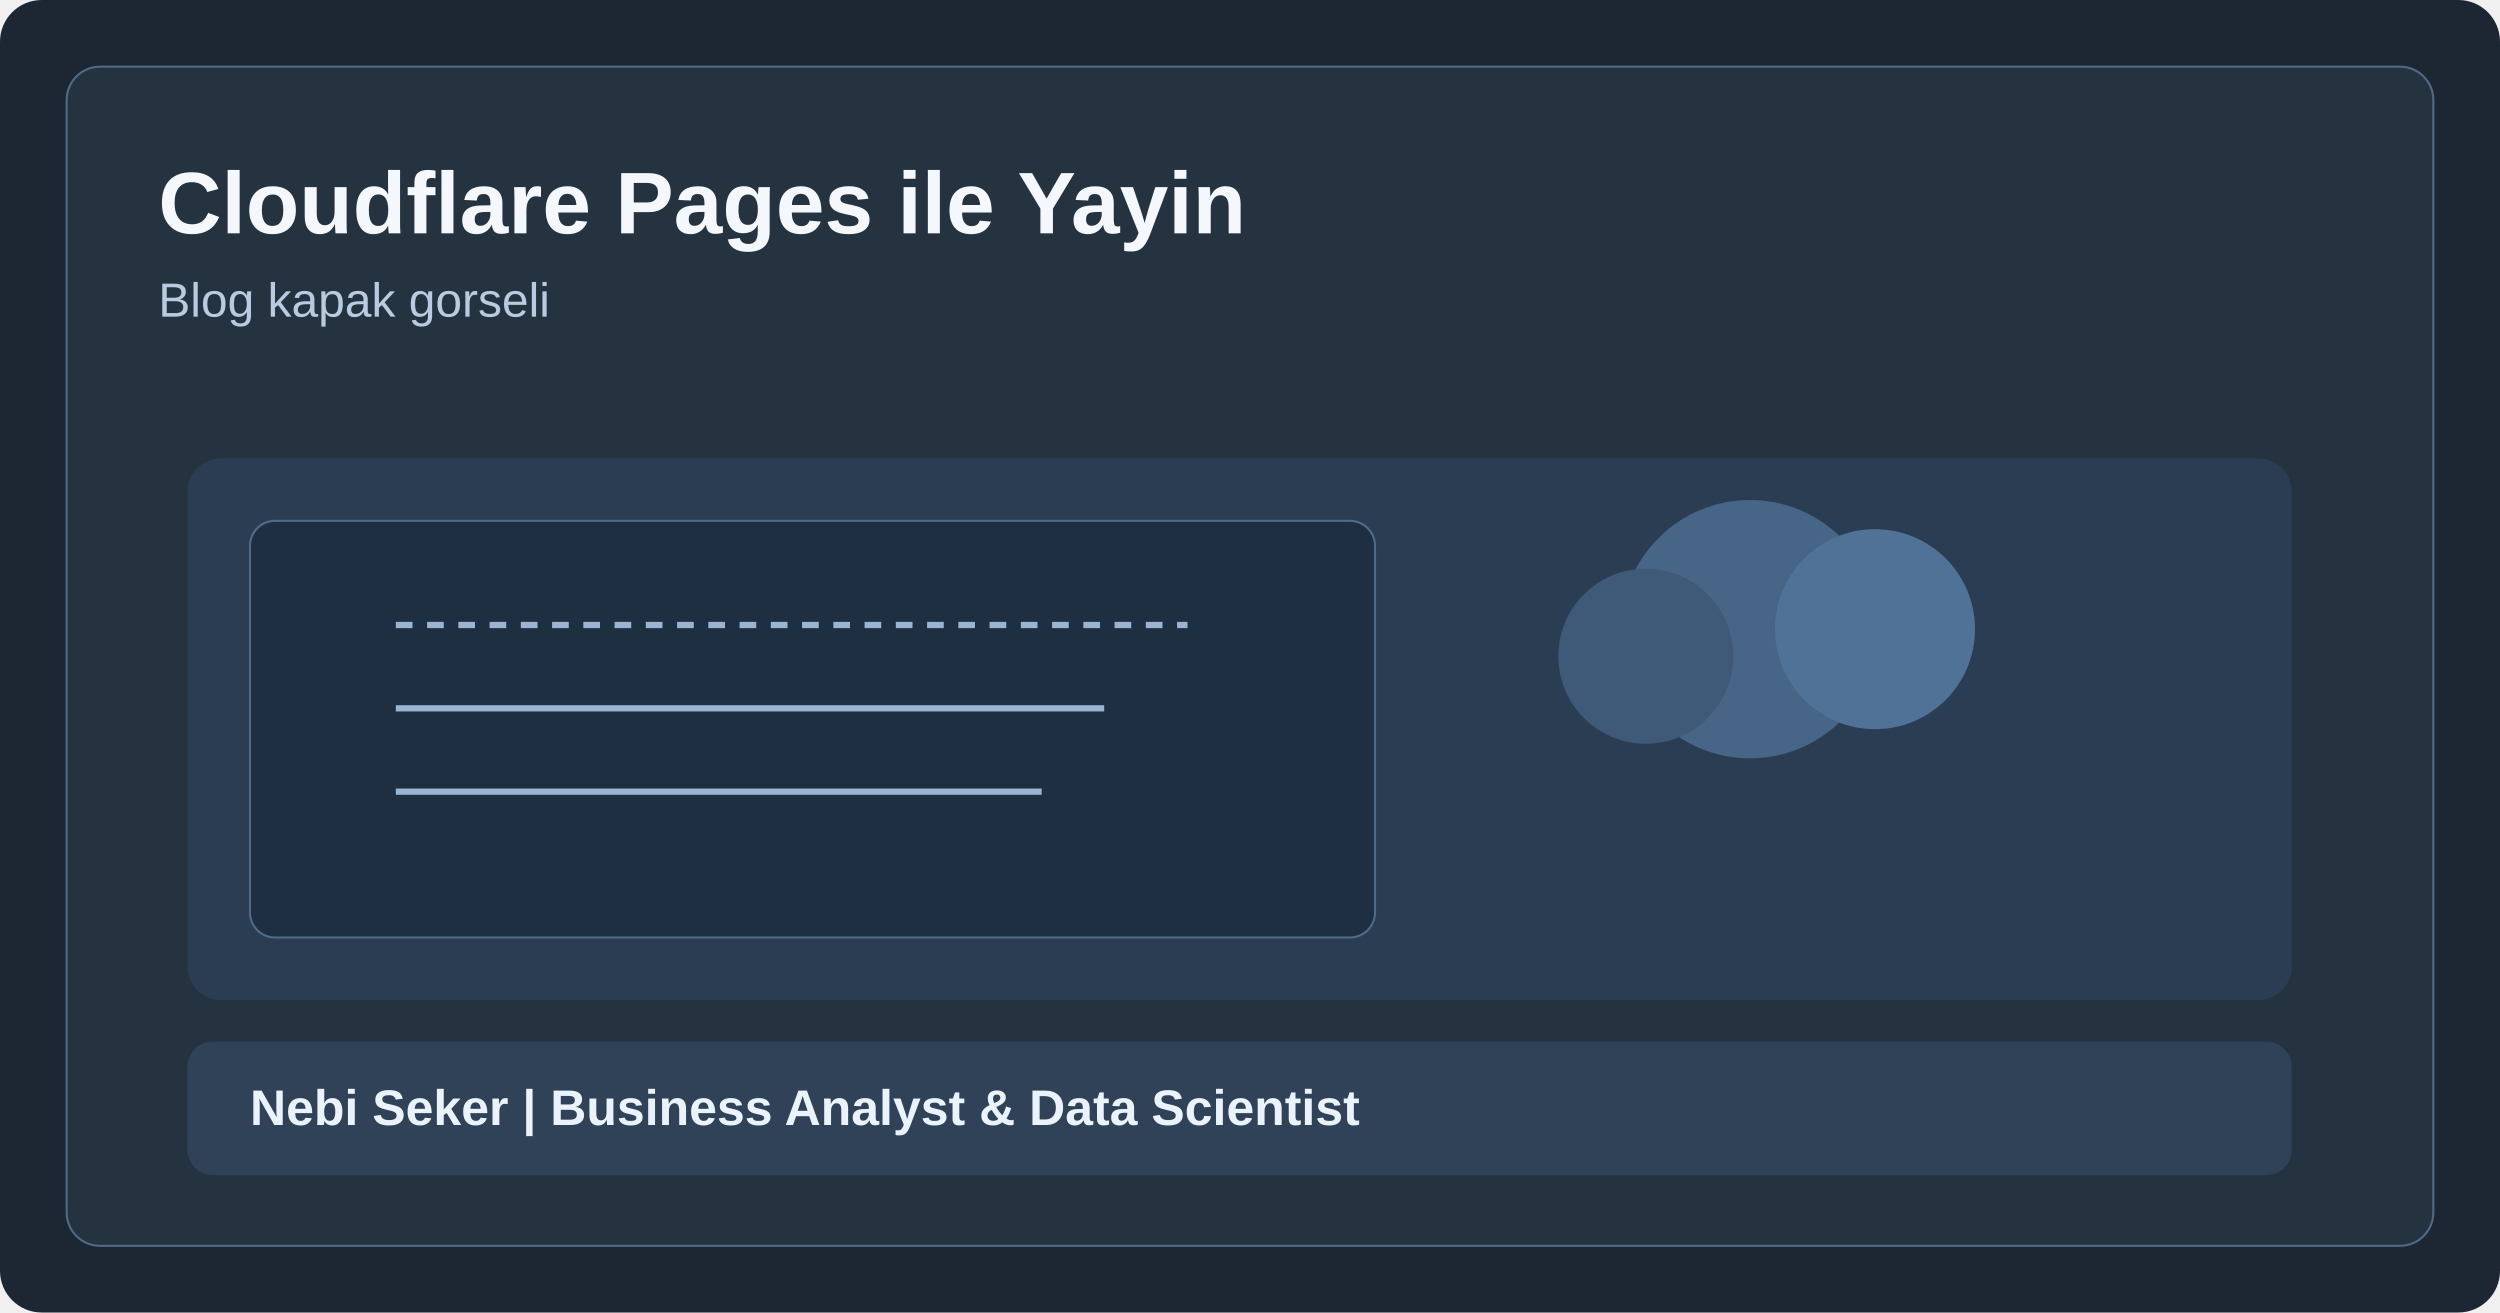
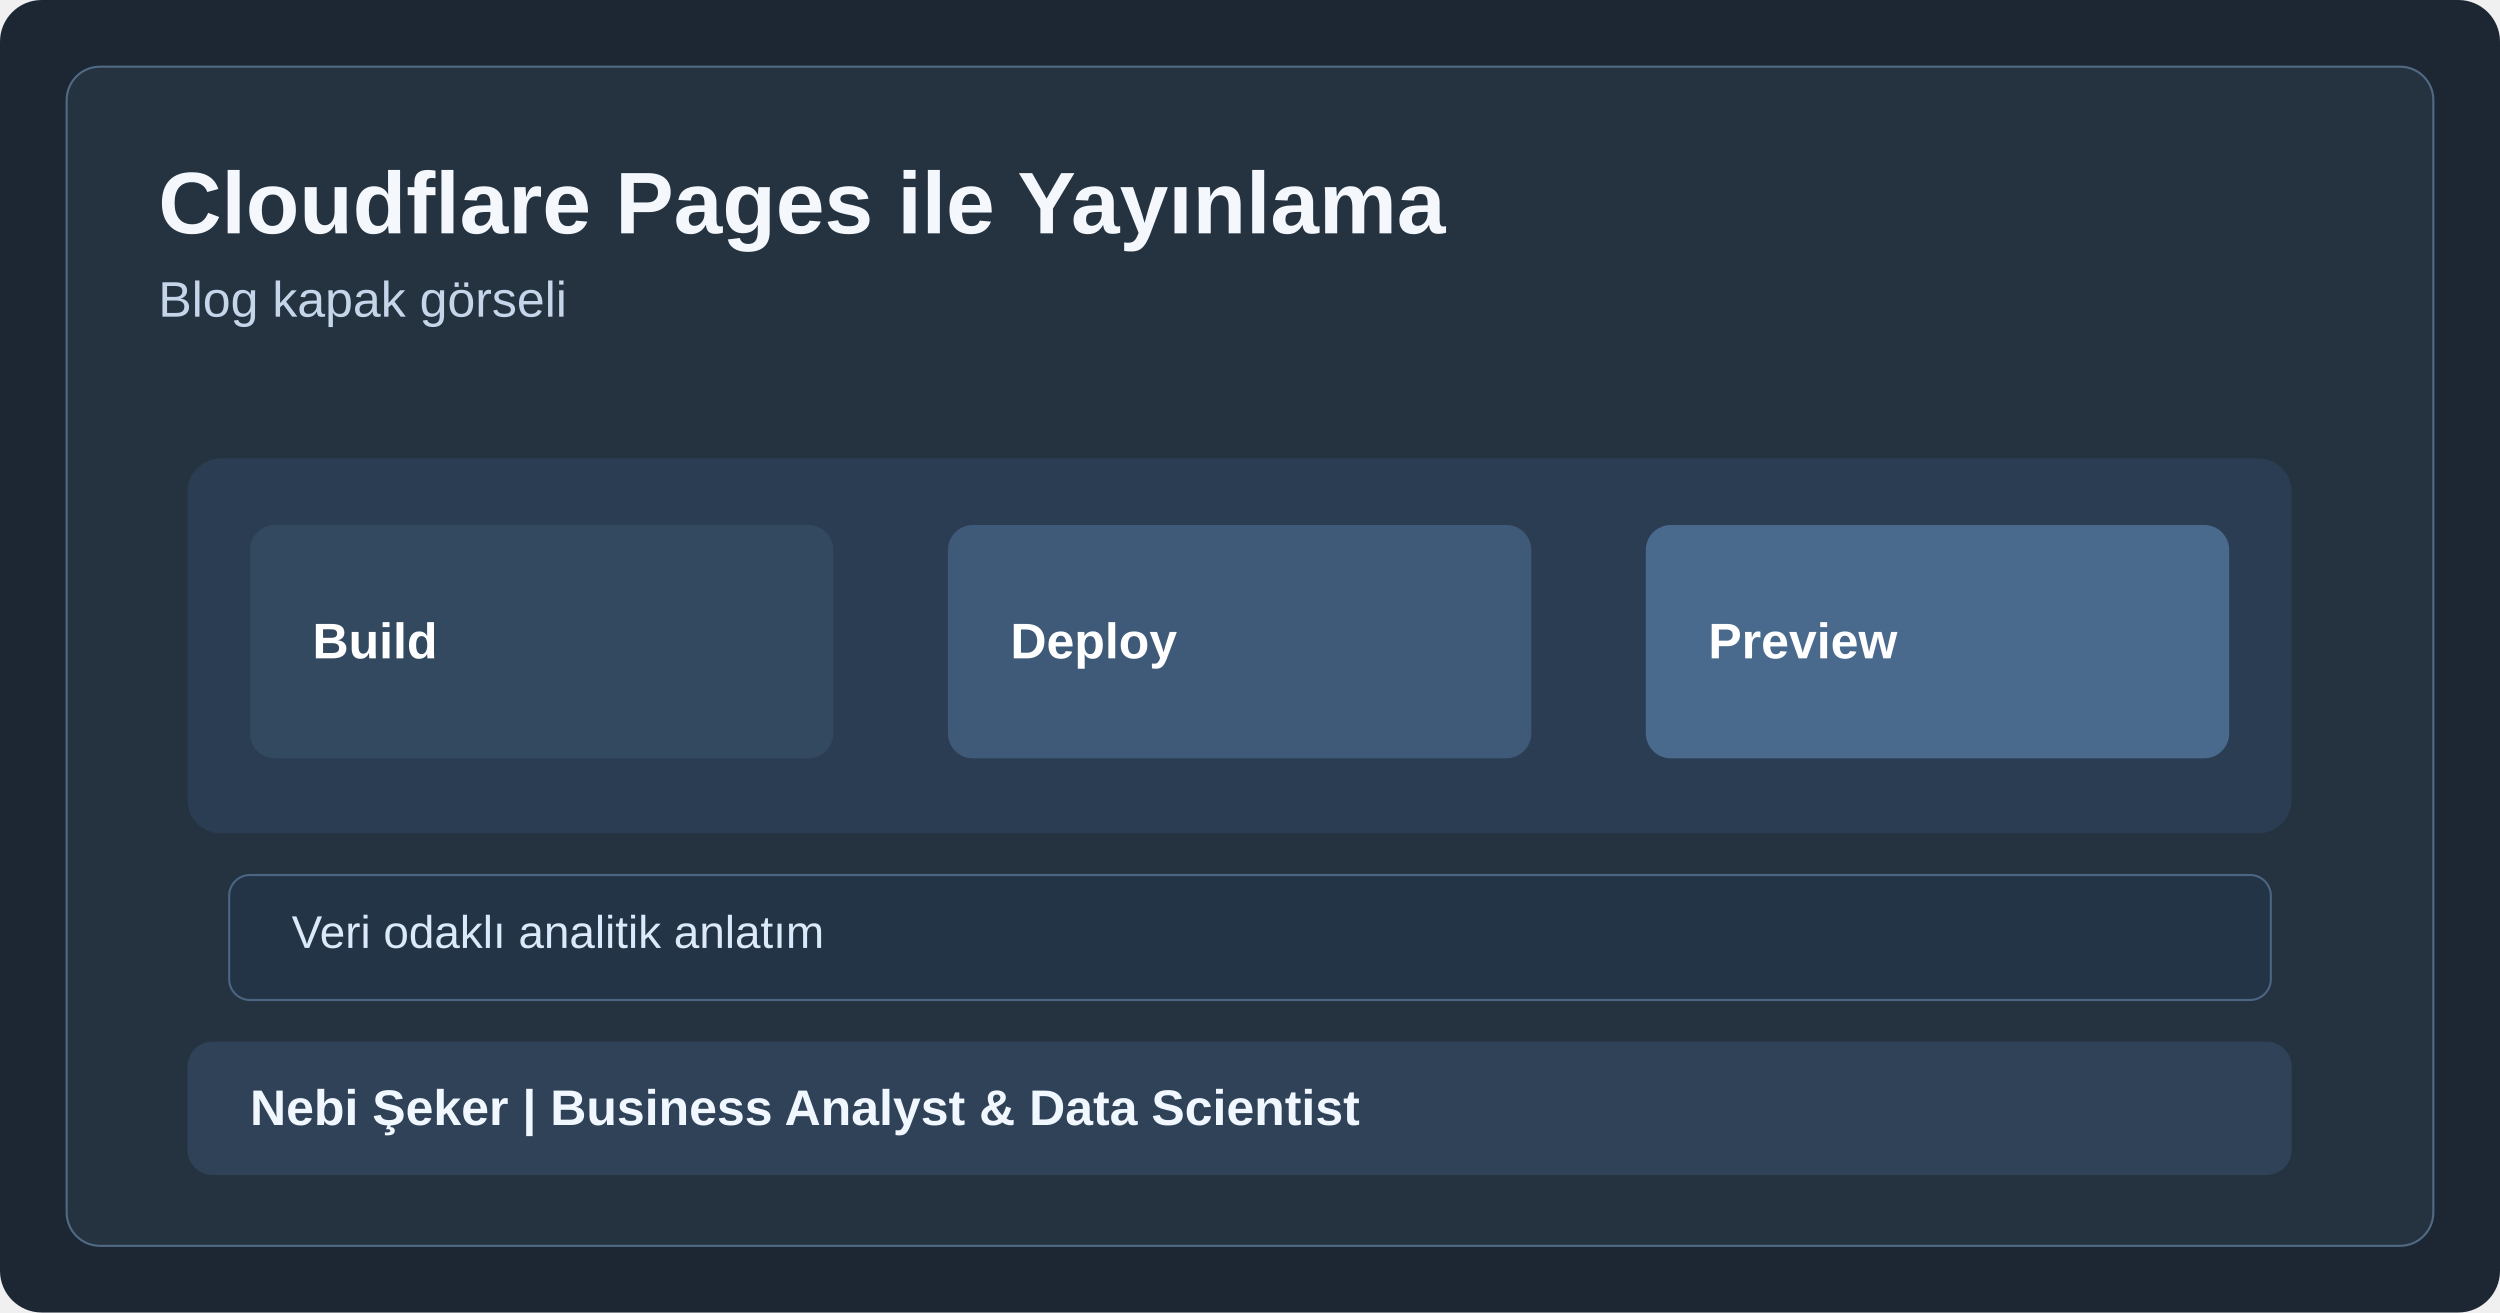
<svg xmlns="http://www.w3.org/2000/svg" width="1200" height="630" viewBox="0 0 1200 630">
  <rect width="1200" height="630" rx="20" fill="#1d2733" />
  <rect x="32" y="32" width="1136" height="566" rx="16" fill="#253240" stroke="#516a85" />
-   <text x="76" y="112" fill="#f4f8fc" font-size="42" font-family="Arial" font-weight="700">Cloudflare Pages ile Yayin</text>
-   <text x="76" y="152" fill="#b8cbe0" font-size="23" font-family="Arial">Blog kapak gorseli</text>
-   <rect x="90" y="220" width="1010" height="260" rx="16" fill="#2b3d52" />
-   <rect x="120" y="250" width="540" height="200" rx="12" fill="#1f2f42" stroke="#4f6b88" />
-   <circle cx="840" cy="302" r="62" fill="#476587" />
-   <circle cx="900" cy="302" r="48" fill="#507297" />
-   <circle cx="790" cy="315" r="42" fill="#3f5a78" />
-   <path d="M190 300H570" stroke="#9ab5d1" stroke-width="3" stroke-dasharray="8 7" />
-   <path d="M190 340H530" stroke="#9ab5d1" stroke-width="3" />
-   <path d="M190 380H500" stroke="#9ab5d1" stroke-width="3" />
+   <text x="76" y="112" fill="#f4f8fc" font-size="42" font-family="Arial" font-weight="700">Cloudflare Pages ile Yayınlama</text>
+   <text x="76" y="152" fill="#c5d6ea" font-size="24" font-family="Arial">Blog kapak görseli</text>
+   <rect x="90" y="220" width="1010" height="180" rx="16" fill="#2b3d52" />
+   <rect x="120" y="252" width="280" height="112" rx="12" fill="#334960" />
+   <rect x="455" y="252" width="280" height="112" rx="12" fill="#3f5a78" />
+   <rect x="790" y="252" width="280" height="112" rx="12" fill="#4a6a8d" />
+   <text x="150" y="316" fill="#ffffff" font-size="24" font-family="Arial" font-weight="700">Build</text>
+   <text x="485" y="316" fill="#ffffff" font-size="24" font-family="Arial" font-weight="700">Deploy</text>
+   <text x="820" y="316" fill="#ffffff" font-size="24" font-family="Arial" font-weight="700">Preview</text>
+   <rect x="110" y="420" width="980" height="60" rx="10" fill="#233446" stroke="#4b6582" />
+   <text x="140" y="455" fill="#dbe9f8" font-size="22" font-family="Arial">Veri odaklı analitik anlatım</text>
  <rect x="90" y="500" width="1010" height="64" rx="12" fill="#2f4257" />
-   <text x="120" y="540" fill="#eaf2fb" font-size="24" font-family="Arial" font-weight="700">Nebi Seker | Business Analyst &amp; Data Scientist</text>
+   <text x="120" y="540" fill="#f1f7ff" font-size="24" font-family="Arial" font-weight="700">Nebi Şeker | Business Analyst &amp; Data Scientist</text>
</svg>
